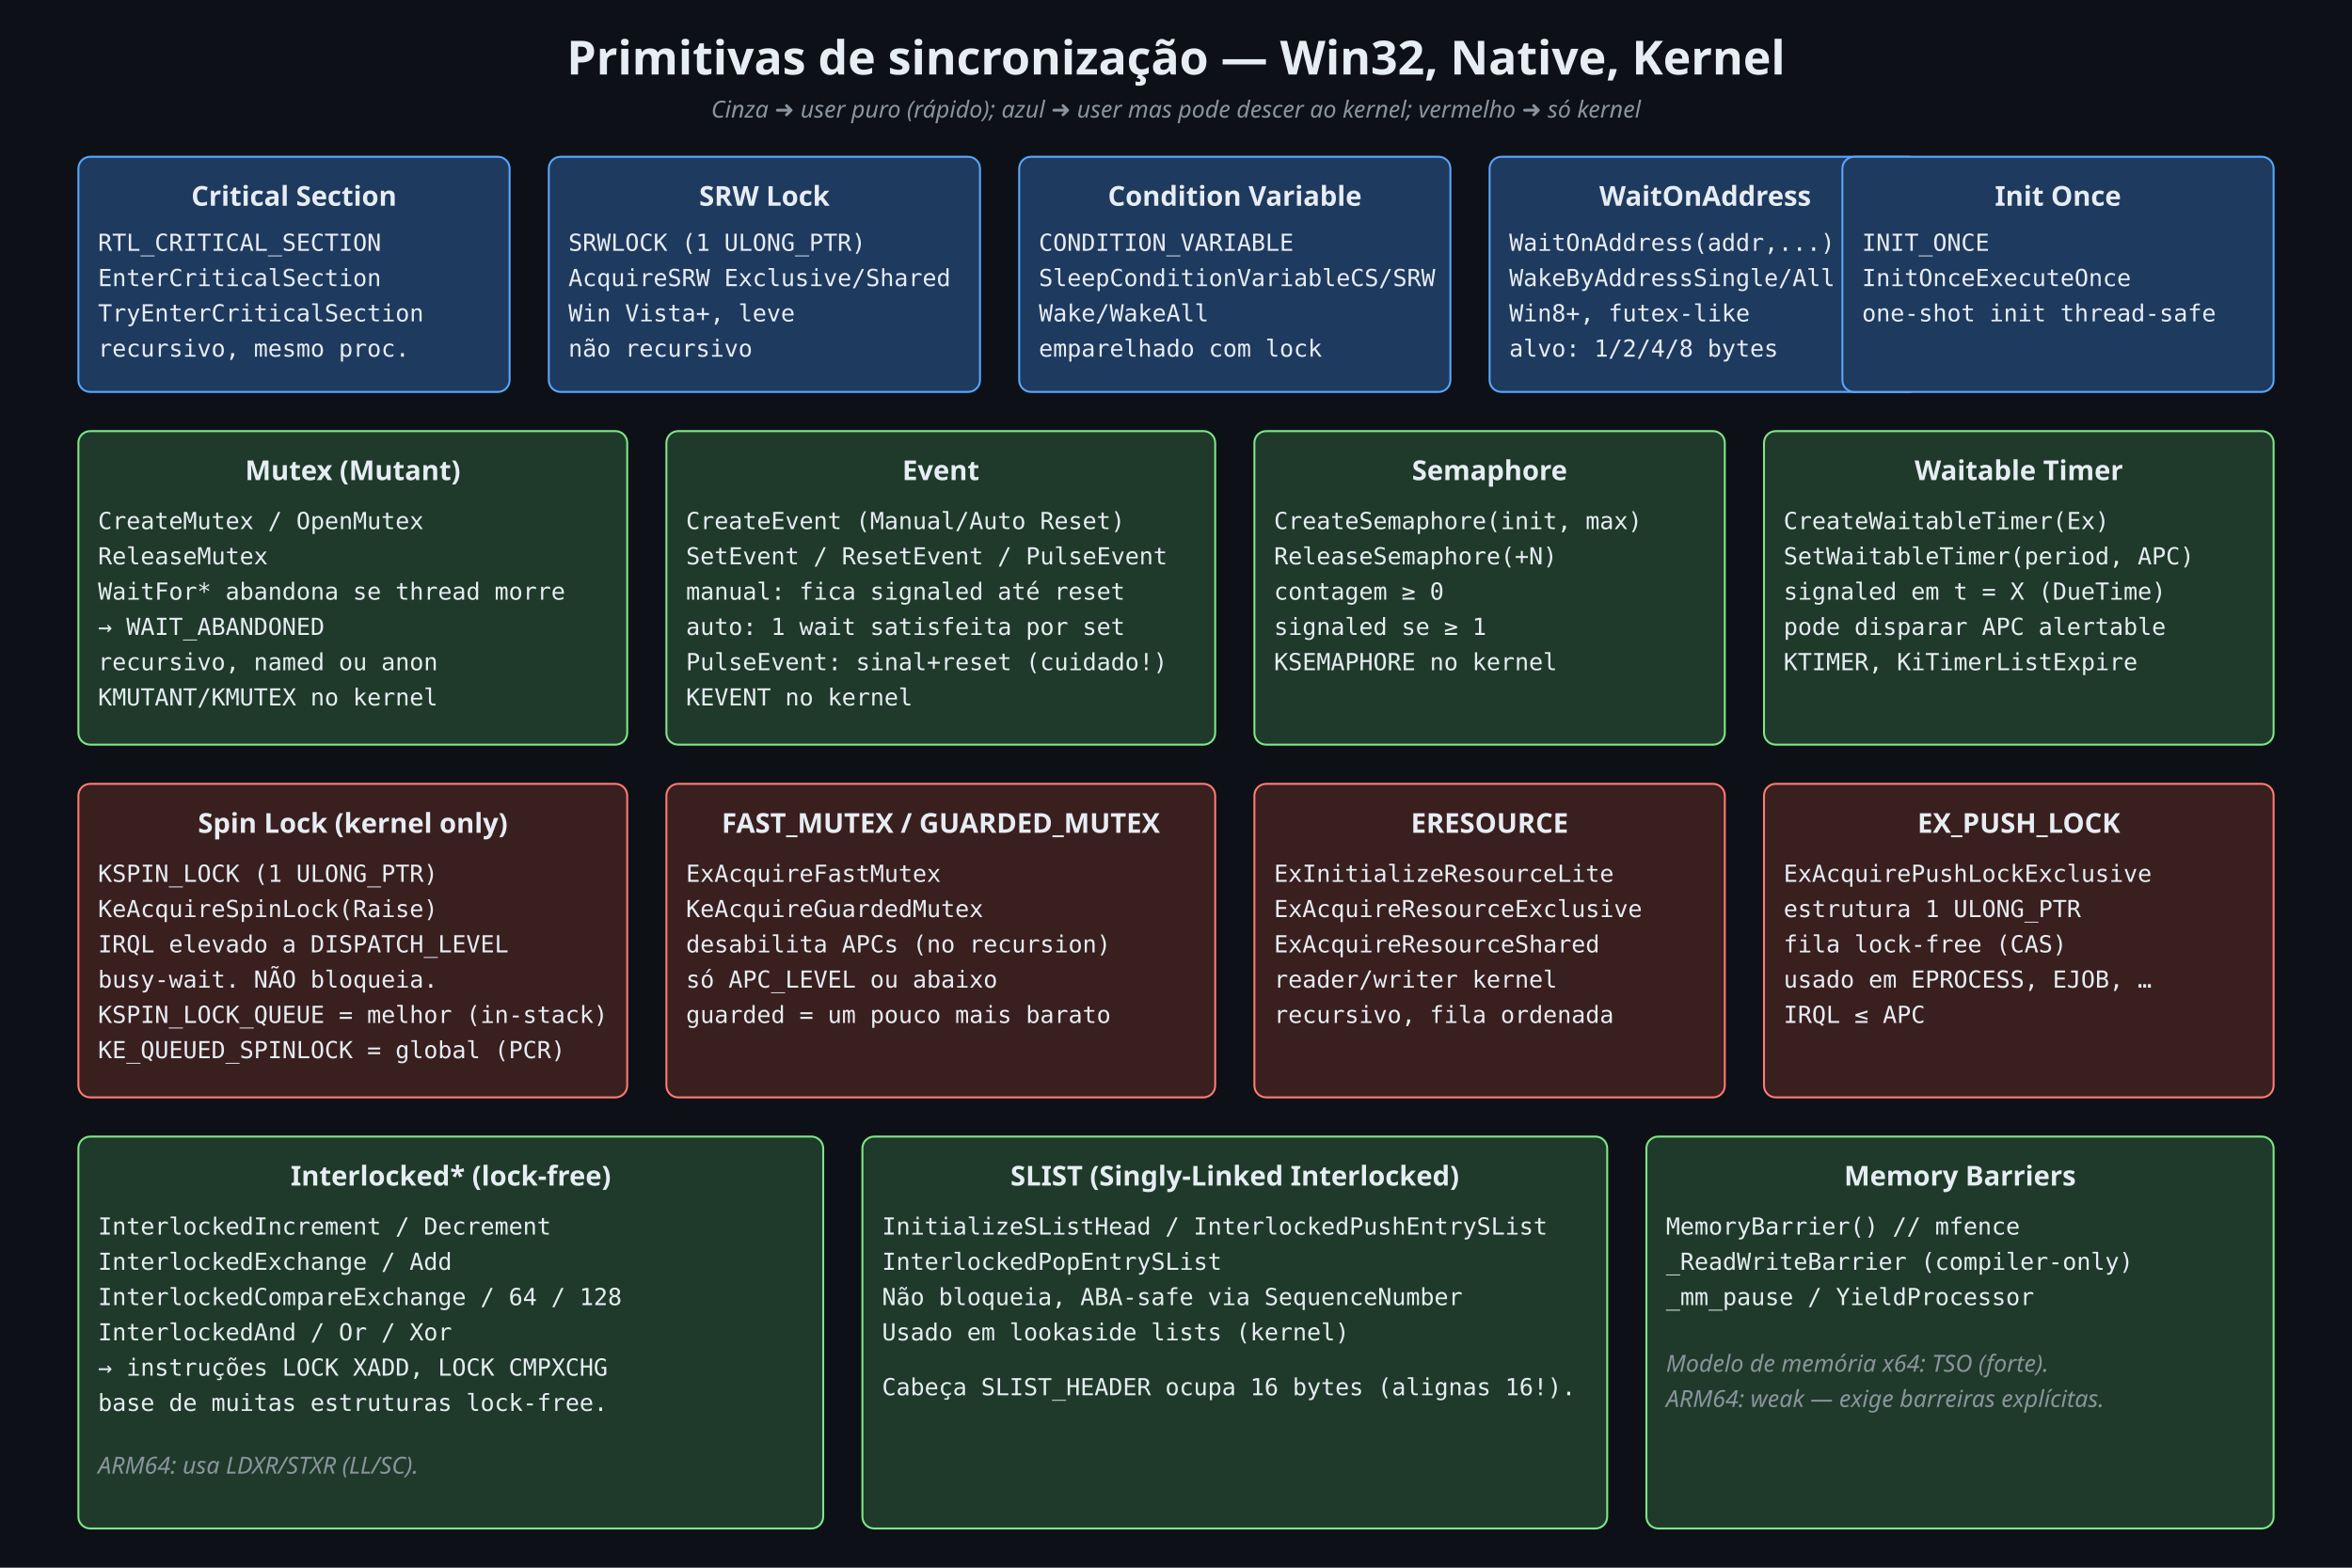
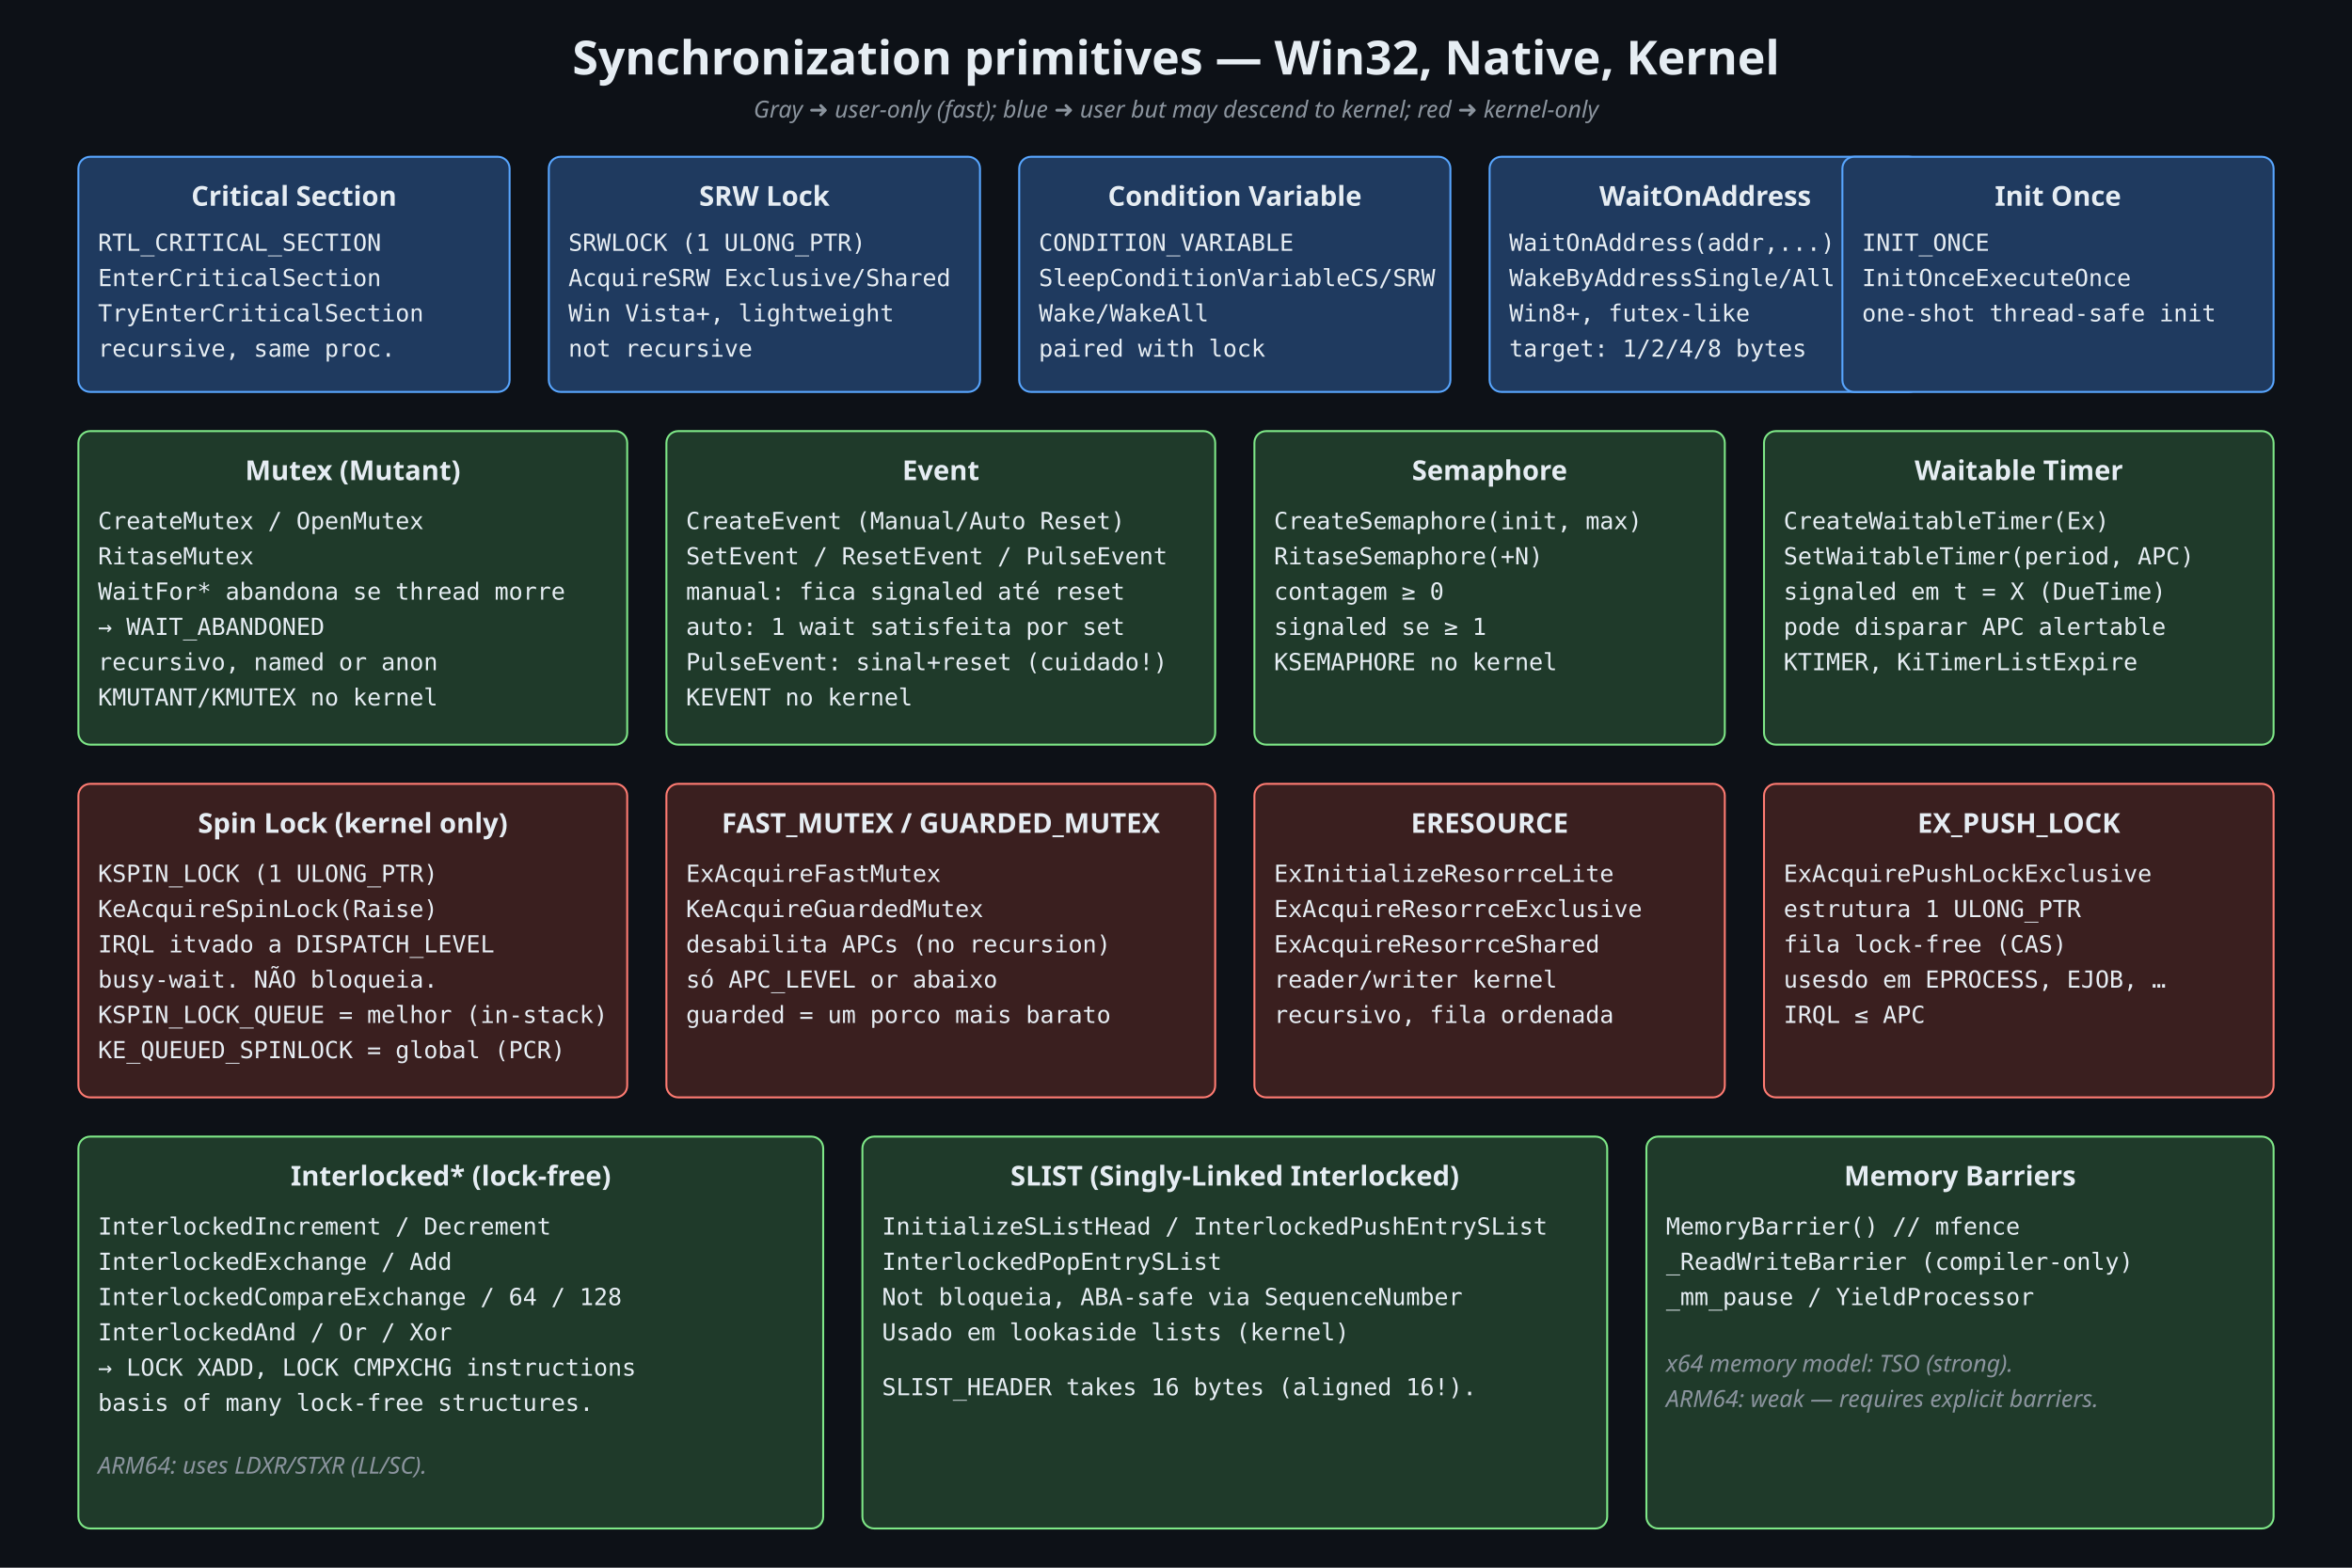
<svg xmlns="http://www.w3.org/2000/svg" viewBox="0 0 1200 800" width="1200" height="800">
  <defs>
    <style>.t{font:700 24px "Segoe UI",sans-serif;fill:#e6edf3}.h{font:600 14px "Segoe UI",sans-serif;fill:#e6edf3}.c{font:12px Consolas,monospace;fill:#e6edf3}.cap{font:italic 12px "Segoe UI",sans-serif;fill:#8b949e}.u{fill:#1f3a5f;stroke:#58a6ff;stroke-width:1}.k{fill:#3a1f1f;stroke:#ff7b72;stroke-width:1}.hyb{fill:#1f3a2a;stroke:#7ee787;stroke-width:1}</style>
  </defs>
  <rect width="1200" height="800" fill="#0d1117" />
-   <text class="t" x="600" y="38" text-anchor="middle">Primitivas de sincronização — Win32, Native, Kernel</text>
-   <text class="cap" x="600" y="60" text-anchor="middle">Cinza ➜ user puro (rápido); azul ➜ user mas pode descer ao kernel; vermelho ➜ só kernel</text>
+   <text class="t" x="600" y="38" text-anchor="middle">Synchronization primitives — Win32, Native, Kernel</text>
+   <text class="cap" x="600" y="60" text-anchor="middle">Gray ➜ user-only (fast); blue ➜ user but may descend to kernel; red ➜ kernel-only</text>
  <g>
    <rect class="u" x="40" y="80" width="220" height="120" rx="6" />
    <text class="h" x="150" y="105" text-anchor="middle">Critical Section</text>
    <text class="c" x="50" y="128">  RTL_CRITICAL_SECTION</text>
    <text class="c" x="50" y="146">  EnterCriticalSection</text>
    <text class="c" x="50" y="164">  TryEnterCriticalSection</text>
-     <text class="c" x="50" y="182">  recursivo, mesmo proc.</text>
+     <text class="c" x="50" y="182">  recursive, same proc.</text>
  </g>
  <g>
    <rect class="u" x="280" y="80" width="220" height="120" rx="6" />
    <text class="h" x="390" y="105" text-anchor="middle">SRW Lock</text>
    <text class="c" x="290" y="128">  SRWLOCK (1 ULONG_PTR)</text>
    <text class="c" x="290" y="146">  AcquireSRW Exclusive/Shared</text>
-     <text class="c" x="290" y="164">  Win Vista+, leve</text>
-     <text class="c" x="290" y="182">  não recursivo</text>
+     <text class="c" x="290" y="164">  Win Vista+, lightweight</text>
+     <text class="c" x="290" y="182">  not recursive</text>
  </g>
  <g>
    <rect class="u" x="520" y="80" width="220" height="120" rx="6" />
    <text class="h" x="630" y="105" text-anchor="middle">Condition Variable</text>
    <text class="c" x="530" y="128">  CONDITION_VARIABLE</text>
    <text class="c" x="530" y="146">  SleepConditionVariableCS/SRW</text>
    <text class="c" x="530" y="164">  Wake/WakeAll</text>
-     <text class="c" x="530" y="182">  emparelhado com lock</text>
+     <text class="c" x="530" y="182">  paired with lock</text>
  </g>
  <g>
    <rect class="u" x="760" y="80" width="220" height="120" rx="6" />
    <text class="h" x="870" y="105" text-anchor="middle">WaitOnAddress</text>
    <text class="c" x="770" y="128">  WaitOnAddress(addr,...)</text>
    <text class="c" x="770" y="146">  WakeByAddressSingle/All</text>
    <text class="c" x="770" y="164">  Win8+, futex-like</text>
-     <text class="c" x="770" y="182">  alvo: 1/2/4/8 bytes</text>
+     <text class="c" x="770" y="182">  target: 1/2/4/8 bytes</text>
  </g>
  <g>
    <rect class="u" x="940" y="80" width="220" height="120" rx="6" />
    <text class="h" x="1050" y="105" text-anchor="middle">Init Once</text>
    <text class="c" x="950" y="128">  INIT_ONCE</text>
    <text class="c" x="950" y="146">  InitOnceExecuteOnce</text>
-     <text class="c" x="950" y="164">  one-shot init thread-safe</text>
+     <text class="c" x="950" y="164">  one-shot thread-safe init</text>
  </g>
  <g>
    <rect class="hyb" x="40" y="220" width="280" height="160" rx="6" />
    <text class="h" x="180" y="245" text-anchor="middle">Mutex (Mutant)</text>
    <text class="c" x="50" y="270">  CreateMutex / OpenMutex</text>
-     <text class="c" x="50" y="288">  ReleaseMutex</text>
+     <text class="c" x="50" y="288">  RitaseMutex</text>
    <text class="c" x="50" y="306">  WaitFor* abandona se thread morre</text>
    <text class="c" x="50" y="324">    → WAIT_ABANDONED</text>
-     <text class="c" x="50" y="342">  recursivo, named ou anon</text>
+     <text class="c" x="50" y="342">  recursivo, named or anon</text>
    <text class="c" x="50" y="360">  KMUTANT/KMUTEX no kernel</text>
  </g>
  <g>
    <rect class="hyb" x="340" y="220" width="280" height="160" rx="6" />
    <text class="h" x="480" y="245" text-anchor="middle">Event</text>
    <text class="c" x="350" y="270">  CreateEvent (Manual/Auto Reset)</text>
    <text class="c" x="350" y="288">  SetEvent / ResetEvent / PulseEvent</text>
    <text class="c" x="350" y="306">  manual: fica signaled até reset</text>
    <text class="c" x="350" y="324">  auto: 1 wait satisfeita por set</text>
    <text class="c" x="350" y="342">  PulseEvent: sinal+reset (cuidado!)</text>
    <text class="c" x="350" y="360">  KEVENT no kernel</text>
  </g>
  <g>
    <rect class="hyb" x="640" y="220" width="240" height="160" rx="6" />
    <text class="h" x="760" y="245" text-anchor="middle">Semaphore</text>
    <text class="c" x="650" y="270">  CreateSemaphore(init, max)</text>
-     <text class="c" x="650" y="288">  ReleaseSemaphore(+N)</text>
+     <text class="c" x="650" y="288">  RitaseSemaphore(+N)</text>
    <text class="c" x="650" y="306">  contagem ≥ 0</text>
    <text class="c" x="650" y="324">  signaled se ≥ 1</text>
    <text class="c" x="650" y="342">  KSEMAPHORE no kernel</text>
  </g>
  <g>
    <rect class="hyb" x="900" y="220" width="260" height="160" rx="6" />
    <text class="h" x="1030" y="245" text-anchor="middle">Waitable Timer</text>
    <text class="c" x="910" y="270">  CreateWaitableTimer(Ex)</text>
    <text class="c" x="910" y="288">  SetWaitableTimer(period, APC)</text>
    <text class="c" x="910" y="306">  signaled em t = X (DueTime)</text>
    <text class="c" x="910" y="324">  pode disparar APC alertable</text>
    <text class="c" x="910" y="342">  KTIMER, KiTimerListExpire</text>
  </g>
  <g>
    <rect class="k" x="40" y="400" width="280" height="160" rx="6" />
    <text class="h" x="180" y="425" text-anchor="middle">Spin Lock (kernel only)</text>
    <text class="c" x="50" y="450">  KSPIN_LOCK (1 ULONG_PTR)</text>
    <text class="c" x="50" y="468">  KeAcquireSpinLock(Raise)</text>
-     <text class="c" x="50" y="486">  IRQL elevado a DISPATCH_LEVEL</text>
+     <text class="c" x="50" y="486">  IRQL itvado a DISPATCH_LEVEL</text>
    <text class="c" x="50" y="504">  busy-wait. NÃO bloqueia.</text>
    <text class="c" x="50" y="522">  KSPIN_LOCK_QUEUE = melhor (in-stack)</text>
    <text class="c" x="50" y="540">  KE_QUEUED_SPINLOCK = global (PCR)</text>
  </g>
  <g>
    <rect class="k" x="340" y="400" width="280" height="160" rx="6" />
    <text class="h" x="480" y="425" text-anchor="middle">FAST_MUTEX / GUARDED_MUTEX</text>
    <text class="c" x="350" y="450">  ExAcquireFastMutex</text>
    <text class="c" x="350" y="468">  KeAcquireGuardedMutex</text>
    <text class="c" x="350" y="486">  desabilita APCs (no recursion)</text>
-     <text class="c" x="350" y="504">  só APC_LEVEL ou abaixo</text>
-     <text class="c" x="350" y="522">  guarded = um pouco mais barato</text>
+     <text class="c" x="350" y="504">  só APC_LEVEL or abaixo</text>
+     <text class="c" x="350" y="522">  guarded = um porco mais barato</text>
  </g>
  <g>
    <rect class="k" x="640" y="400" width="240" height="160" rx="6" />
    <text class="h" x="760" y="425" text-anchor="middle">ERESOURCE</text>
-     <text class="c" x="650" y="450">  ExInitializeResourceLite</text>
-     <text class="c" x="650" y="468">  ExAcquireResourceExclusive</text>
-     <text class="c" x="650" y="486">  ExAcquireResourceShared</text>
+     <text class="c" x="650" y="450">  ExInitializeResorrceLite</text>
+     <text class="c" x="650" y="468">  ExAcquireResorrceExclusive</text>
+     <text class="c" x="650" y="486">  ExAcquireResorrceShared</text>
    <text class="c" x="650" y="504">  reader/writer kernel</text>
    <text class="c" x="650" y="522">  recursivo, fila ordenada</text>
  </g>
  <g>
    <rect class="k" x="900" y="400" width="260" height="160" rx="6" />
    <text class="h" x="1030" y="425" text-anchor="middle">EX_PUSH_LOCK</text>
    <text class="c" x="910" y="450">  ExAcquirePushLockExclusive</text>
    <text class="c" x="910" y="468">  estrutura 1 ULONG_PTR</text>
    <text class="c" x="910" y="486">  fila lock-free (CAS)</text>
-     <text class="c" x="910" y="504">  usado em EPROCESS, EJOB, …</text>
+     <text class="c" x="910" y="504">  usesdo em EPROCESS, EJOB, …</text>
    <text class="c" x="910" y="522">  IRQL ≤ APC</text>
  </g>
  <g>
    <rect class="hyb" x="40" y="580" width="380" height="200" rx="6" />
    <text class="h" x="230" y="605" text-anchor="middle">Interlocked* (lock-free)</text>
    <text class="c" x="50" y="630">  InterlockedIncrement / Decrement</text>
    <text class="c" x="50" y="648">  InterlockedExchange / Add</text>
    <text class="c" x="50" y="666">  InterlockedCompareExchange / 64 / 128</text>
    <text class="c" x="50" y="684">  InterlockedAnd / Or / Xor</text>
-     <text class="c" x="50" y="702">  → instruções LOCK XADD, LOCK CMPXCHG</text>
-     <text class="c" x="50" y="720">  base de muitas estruturas lock-free.</text>
-     <text class="cap" x="50" y="752">  ARM64: usa LDXR/STXR (LL/SC).</text>
+     <text class="c" x="50" y="702">  → LOCK XADD, LOCK CMPXCHG instructions</text>
+     <text class="c" x="50" y="720">  basis of many lock-free structures.</text>
+     <text class="cap" x="50" y="752">  ARM64: uses LDXR/STXR (LL/SC).</text>
  </g>
  <g>
    <rect class="hyb" x="440" y="580" width="380" height="200" rx="6" />
    <text class="h" x="630" y="605" text-anchor="middle">SLIST (Singly-Linked Interlocked)</text>
    <text class="c" x="450" y="630">  InitializeSListHead / InterlockedPushEntrySList</text>
    <text class="c" x="450" y="648">  InterlockedPopEntrySList</text>
-     <text class="c" x="450" y="666">  Não bloqueia, ABA-safe via SequenceNumber</text>
+     <text class="c" x="450" y="666">  Not bloqueia, ABA-safe via SequenceNumber</text>
    <text class="c" x="450" y="684">  Usado em lookaside lists (kernel)</text>
-     <text class="c" x="450" y="712">  Cabeça SLIST_HEADER ocupa 16 bytes (alignas 16!).</text>
+     <text class="c" x="450" y="712">  SLIST_HEADER takes 16 bytes (aligned 16!).</text>
  </g>
  <g>
    <rect class="hyb" x="840" y="580" width="320" height="200" rx="6" />
    <text class="h" x="1000" y="605" text-anchor="middle">Memory Barriers</text>
    <text class="c" x="850" y="630">  MemoryBarrier()  // mfence</text>
    <text class="c" x="850" y="648">  _ReadWriteBarrier (compiler-only)</text>
    <text class="c" x="850" y="666">  _mm_pause / YieldProcessor</text>
-     <text class="cap" x="850" y="700">  Modelo de memória x64: TSO (forte).</text>
-     <text class="cap" x="850" y="718">  ARM64: weak — exige barreiras explícitas.</text>
+     <text class="cap" x="850" y="700">  x64 memory model: TSO (strong).</text>
+     <text class="cap" x="850" y="718">  ARM64: weak — requires explicit barriers.</text>
  </g>
</svg>
